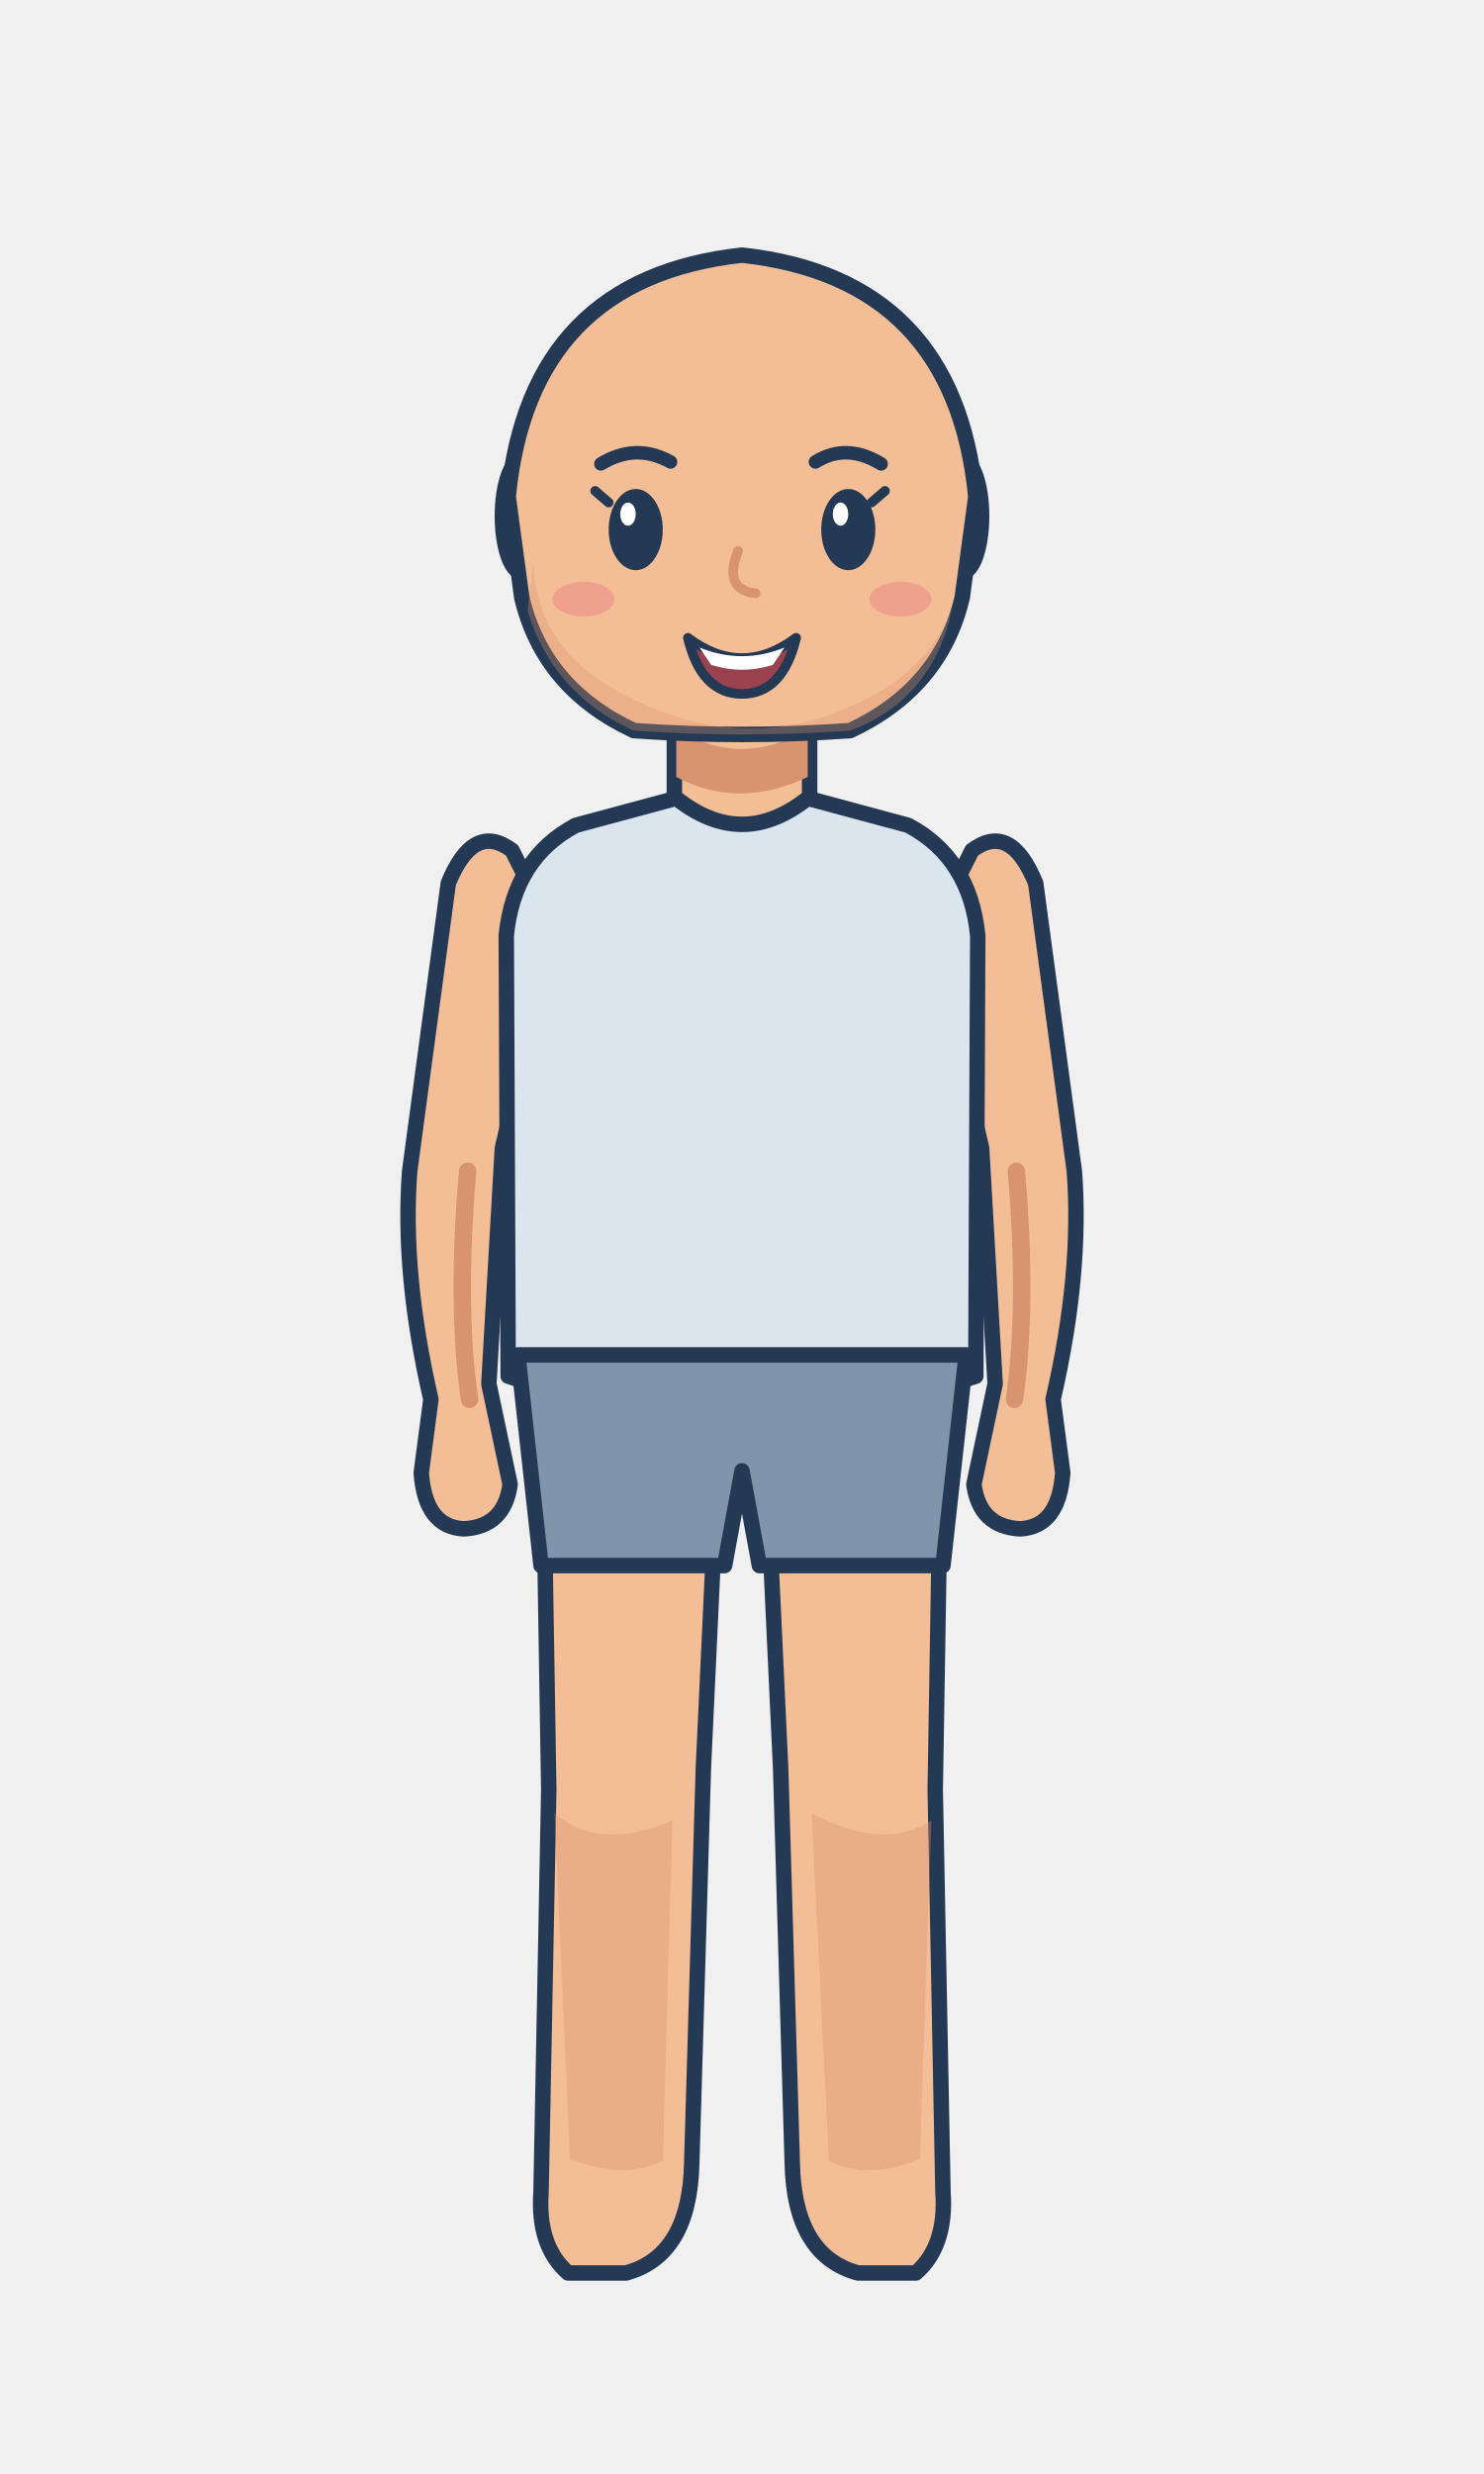
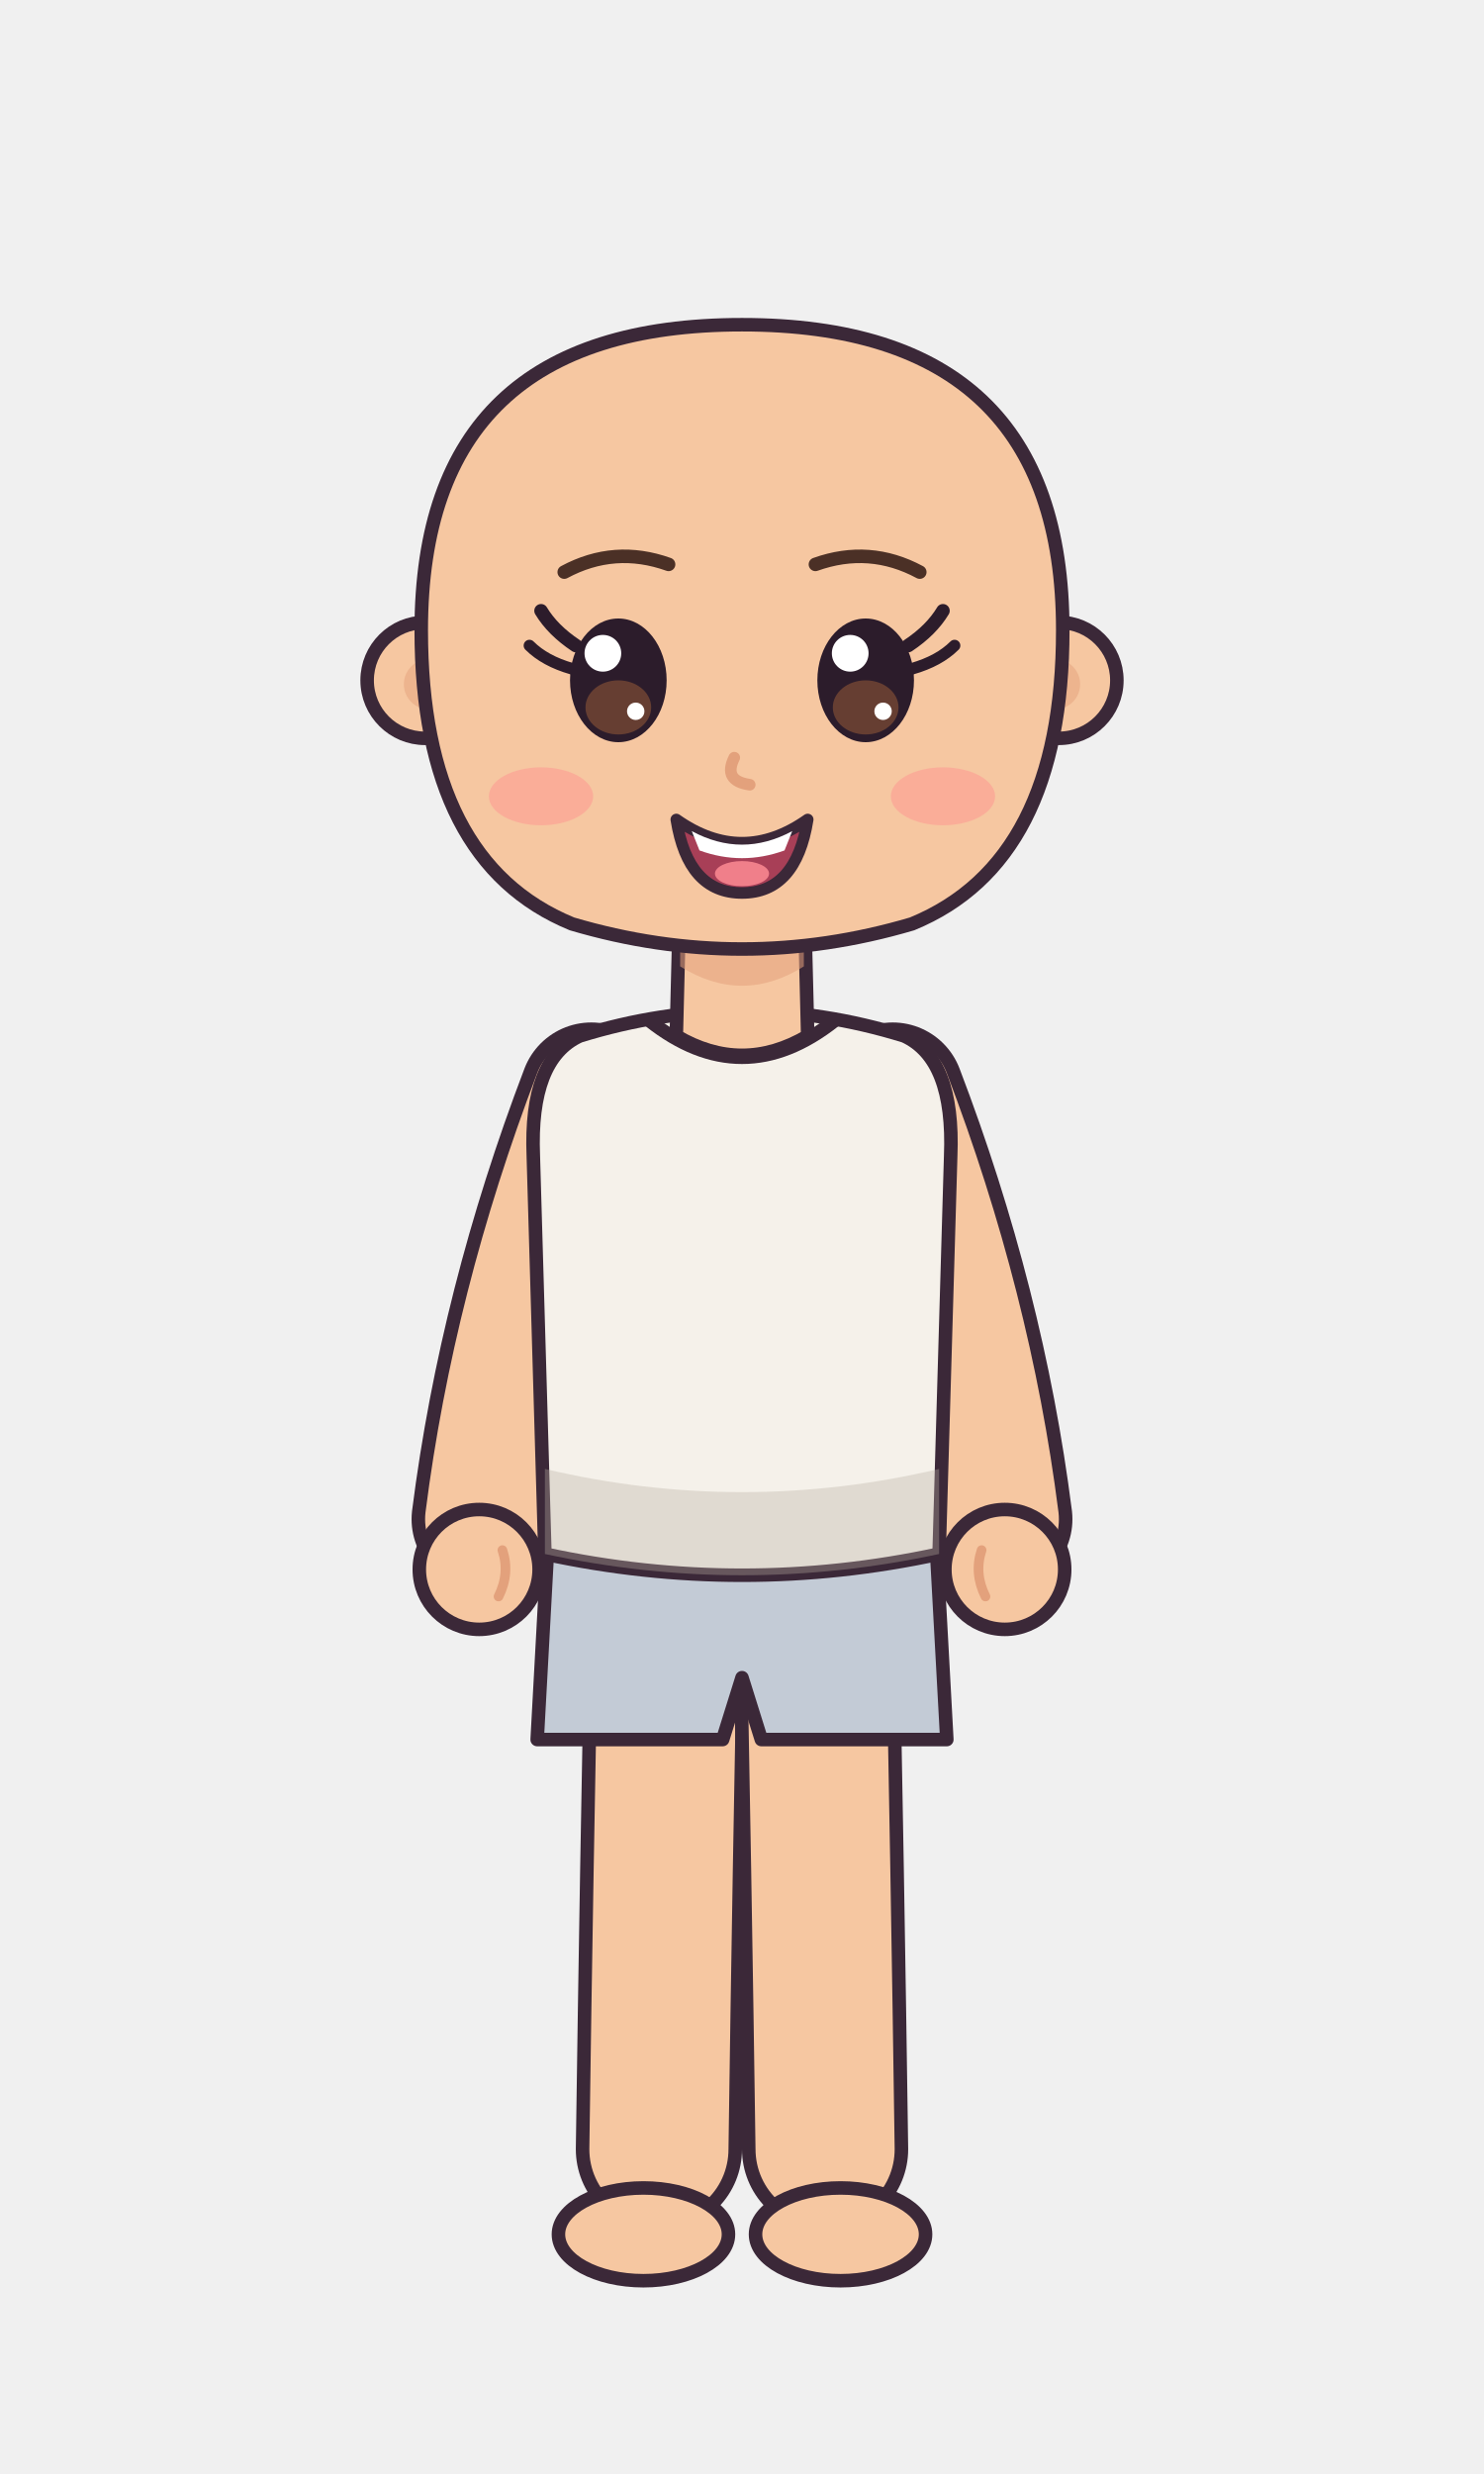
<svg xmlns="http://www.w3.org/2000/svg" width="768" height="1280" viewBox="0 0 768 1280">
-   <g stroke="#243953" stroke-width="8" stroke-linejoin="round" stroke-linecap="round">
-     <path d="M280 680 L375 680 L364 915 L358 1119 Q357 1167 324 1176 L294 1176 Q278 1162 280 1134 L284 926 Z" fill="#f3bd96" />
-     <path d="M393 680 L488 680 L484 926 L488 1134 Q490 1162 474 1176 L444 1176 Q411 1167 410 1119 L404 915 Z" fill="#f3bd96" />
-     <path d="M287 938 Q309 958 348 942 L343 1118 Q323 1128 295 1117 Z" fill="#d89371" stroke="none" opacity=".38" />
-     <path d="M420 938 Q457 958 482 942 L476 1117 Q449 1128 429 1118 Z" fill="#d89371" stroke="none" opacity=".38" />
-     <path d="M265 440 Q245 425 232 457 L212 606 Q208 659 223 724 L218 762 Q220 790 240 791 Q261 790 264 768 L253 716 L260 594 L286 482 Z" fill="#f3bd96" />
-     <path d="M503 440 Q523 425 536 457 L556 606 Q560 659 545 724 L550 762 Q548 790 528 791 Q507 790 504 768 L515 716 L508 594 L482 482 Z" fill="#f3bd96" />
-     <path d="M242 606 Q236 676 243 724" fill="none" stroke="#d89371" stroke-width="9" />
-     <path d="M526 606 Q532 676 525 724" fill="none" stroke="#d89371" stroke-width="9" />
-     <path d="M349 363 L419 363 L419 420 Q384 452 349 420 Z" fill="#f3bd96" />
-     <path d="M350 377 Q384 398 418 377 L418 402 Q382 419 350 402 Z" fill="#d89371" stroke="none" />
-     <path d="M350 413 Q384 440 418 413 L470 427 Q502 444 506 484 L505 712 Q450 731 384 731 Q318 731 263 712 L262 484 Q266 444 298 427 Z" fill="#dae5ee" />
-     <path d="M268 701 L500 701 L488 810 L393 810 L384 761 L375 810 L280 810 Z" fill="#7f95ac" />
-     <ellipse cx="270" cy="267" rx="10" ry="29" fill="#f3bd96" />
-     <ellipse cx="498" cy="267" rx="10" ry="29" fill="#f3bd96" />
-     <path d="M263 257 Q274 144 384 132 Q494 144 505 257 L498 309 Q487 356 440 378 Q384 382 328 378 Q281 356 270 309 Z" fill="#f3bd96" />
-     <path d="M276 291 Q277 337 326 361 Q384 390 439 366 Q480 349 493 314 Q483 362 440 378 Q384 382 328 378 Q286 359 273 316 Z" fill="#d89371" stroke="none" opacity=".32" />
-     <ellipse cx="329" cy="274" rx="14" ry="21" fill="#243953" stroke="none" />
-     <ellipse cx="325" cy="266" rx="4" ry="6" fill="#fff" stroke="none" />
-     <ellipse cx="439" cy="274" rx="14" ry="21" fill="#243953" stroke="none" />
-     <ellipse cx="435" cy="266" rx="4" ry="6" fill="#fff" stroke="none" />
-     <path d="M311 240 Q329 229 347 239" fill="none" stroke-width="7" />
-     <path d="M422 239 Q438 229 456 240" fill="none" stroke-width="7" />
-     <path d="M382 285 Q374 305 391 307" fill="none" stroke="#d89371" stroke-width="5" />
-     <ellipse cx="302" cy="310" rx="16" ry="9" fill="#ec8d87" stroke="none" opacity=".58" />
-     <ellipse cx="466" cy="310" rx="16" ry="9" fill="#ec8d87" stroke="none" opacity=".58" />
-     <path d="M356 330 Q384 351 412 330 Q405 359 384 359 Q363 359 356 330 Z" fill="#9b4250" stroke-width="5" />
-     <path d="M362 335 Q384 344 406 335 L400 344 Q384 349 368 344 Z" fill="#fff" stroke="none" />
-     <path d="M315 260 L308 254 M451 260 L458 254" fill="none" stroke-width="5" />
+   <g stroke-linejoin="round" stroke-linecap="round">
+     <path d="M346 820 Q343 968 341 1112" fill="none" stroke="#3b2838" stroke-width="86" stroke-linecap="round" />
+     <path d="M346 820 Q343 968 341 1112" fill="none" stroke="#f6c7a1" stroke-width="72" stroke-linecap="round" />
+     <ellipse cx="333" cy="1156" rx="44" ry="24" fill="#f6c7a1" stroke="#3b2838" stroke-width="7" />
+     <path d="M422 820 Q425 968 427 1112" fill="none" stroke="#3b2838" stroke-width="86" stroke-linecap="round" />
+     <path d="M422 820 Q425 968 427 1112" fill="none" stroke="#f6c7a1" stroke-width="72" stroke-linecap="round" />
+     <ellipse cx="435" cy="1156" rx="44" ry="24" fill="#f6c7a1" stroke="#3b2838" stroke-width="7" />
+     <path d="M306 566 Q264 676 250 786" fill="none" stroke="#3b2838" stroke-width="74" stroke-linecap="round" />
+     <path d="M306 566 Q264 676 250 786" fill="none" stroke="#f6c7a1" stroke-width="60" stroke-linecap="round" />
+     <path d="M462 566 Q504 676 518 786" fill="none" stroke="#3b2838" stroke-width="74" stroke-linecap="round" />
+     <path d="M462 566 Q504 676 518 786" fill="none" stroke="#f6c7a1" stroke-width="60" stroke-linecap="round" />
+     <ellipse cx="248" cy="812" rx="31" ry="31" fill="#f6c7a1" stroke="#3b2838" stroke-width="7" />
+     <path d="M260 802 Q264 814 258 826" fill="none" stroke="#e3a17c" stroke-width="5" />
+     <ellipse cx="520" cy="812" rx="31" ry="31" fill="#f6c7a1" stroke="#3b2838" stroke-width="7" />
+     <path d="M508 802 Q504 814 510 826" fill="none" stroke="#e3a17c" stroke-width="5" />
+     <path d="M284 790 L484 790 L490 900 L394 900 L384 868 L374 900 L278 900 Z" fill="#c3cbd6" stroke="#3b2838" stroke-width="7" />
+     <path d="M300 536 Q384 510 468 536 Q494 548 492 598 L486 804 Q384 826 282 804 L276 598 Q274 548 300 536 Z" fill="#f5f1ea" stroke="#3b2838" stroke-width="7" />
+     <path d="M336 528 Q384 566 432 528" fill="none" stroke="#3b2838" stroke-width="7" />
+     <path d="M282 760 Q384 784 486 760 L486 804 Q384 826 282 804 Z" fill="#b9b0a2" stroke="none" opacity="0.35" />
+     <path d="M352 456 L416 456 L418 536 Q384 556 350 536 Z" fill="#f6c7a1" stroke="#3b2838" stroke-width="7" />
+     <path d="M352 470 Q384 500 416 470 L416 500 Q384 520 352 500 Z" fill="#e3a17c" stroke="none" opacity="0.55" />
+     <ellipse cx="220" cy="352" rx="30" ry="30" fill="#f6c7a1" stroke="#3b2838" stroke-width="7" />
+     <ellipse cx="548" cy="352" rx="30" ry="30" fill="#f6c7a1" stroke="#3b2838" stroke-width="7" />
+     <ellipse cx="222" cy="354" rx="13" ry="13" fill="#e3a17c" opacity=".5" />
+     <ellipse cx="546" cy="354" rx="13" ry="13" fill="#e3a17c" opacity=".5" />
+     <path d="M218 326 Q218 168 384 168 Q550 168 550 326 Q550 446 472 478 Q384 504 296 478 Q218 446 218 326 Z" fill="#f6c7a1" stroke="#3b2838" stroke-width="7" />
+     <ellipse cx="320" cy="352" rx="25" ry="32" fill="#2c1c2b" />
+     <ellipse cx="320" cy="366" rx="17" ry="14" fill="#7a4a34" opacity=".75" />
+     <ellipse cx="312" cy="338" rx="9.5" ry="9.5" fill="#ffffff" />
+     <ellipse cx="329" cy="368" rx="4.5" ry="4.5" fill="#ffffff" />
+     <path d="M298 334 Q286 326 280 316" fill="none" stroke="#2c1c2b" stroke-width="7" />
+     <path d="M296 346 Q282 342 274 334" fill="none" stroke="#2c1c2b" stroke-width="6" />
+     <ellipse cx="448" cy="352" rx="25" ry="32" fill="#2c1c2b" />
+     <ellipse cx="448" cy="366" rx="17" ry="14" fill="#7a4a34" opacity=".75" />
+     <ellipse cx="440" cy="338" rx="9.5" ry="9.5" fill="#ffffff" />
+     <ellipse cx="457" cy="368" rx="4.5" ry="4.5" fill="#ffffff" />
+     <path d="M470 334 Q482 326 488 316" fill="none" stroke="#2c1c2b" stroke-width="7" />
+     <path d="M472 346 Q486 342 494 334" fill="none" stroke="#2c1c2b" stroke-width="6" />
+     <path d="M292 296 Q318 282 346 292" fill="none" stroke="#4b3026" stroke-width="7" />
+     <path d="M422 292 Q450 282 476 296" fill="none" stroke="#4b3026" stroke-width="7" />
+     <path d="M380 392 Q374 404 388 406" fill="none" stroke="#e3a17c" stroke-width="6" />
+     <path d="M350 424 Q384 448 418 424 Q412 462 384 462 Q356 462 350 424 Z" fill="#a83f57" stroke="#3b2838" stroke-width="6" />
+     <path d="M358 430 Q384 444 410 430 L406 440 Q384 448 362 440 Z" fill="#ffffff" stroke="none" />
+     <ellipse cx="384" cy="452" rx="14" ry="6.5" fill="#f07f8a" />
+     <ellipse cx="280" cy="412" rx="27" ry="15" fill="#ff8f8f" opacity=".45" />
+     <ellipse cx="488" cy="412" rx="27" ry="15" fill="#ff8f8f" opacity=".45" />
  </g>
</svg>
